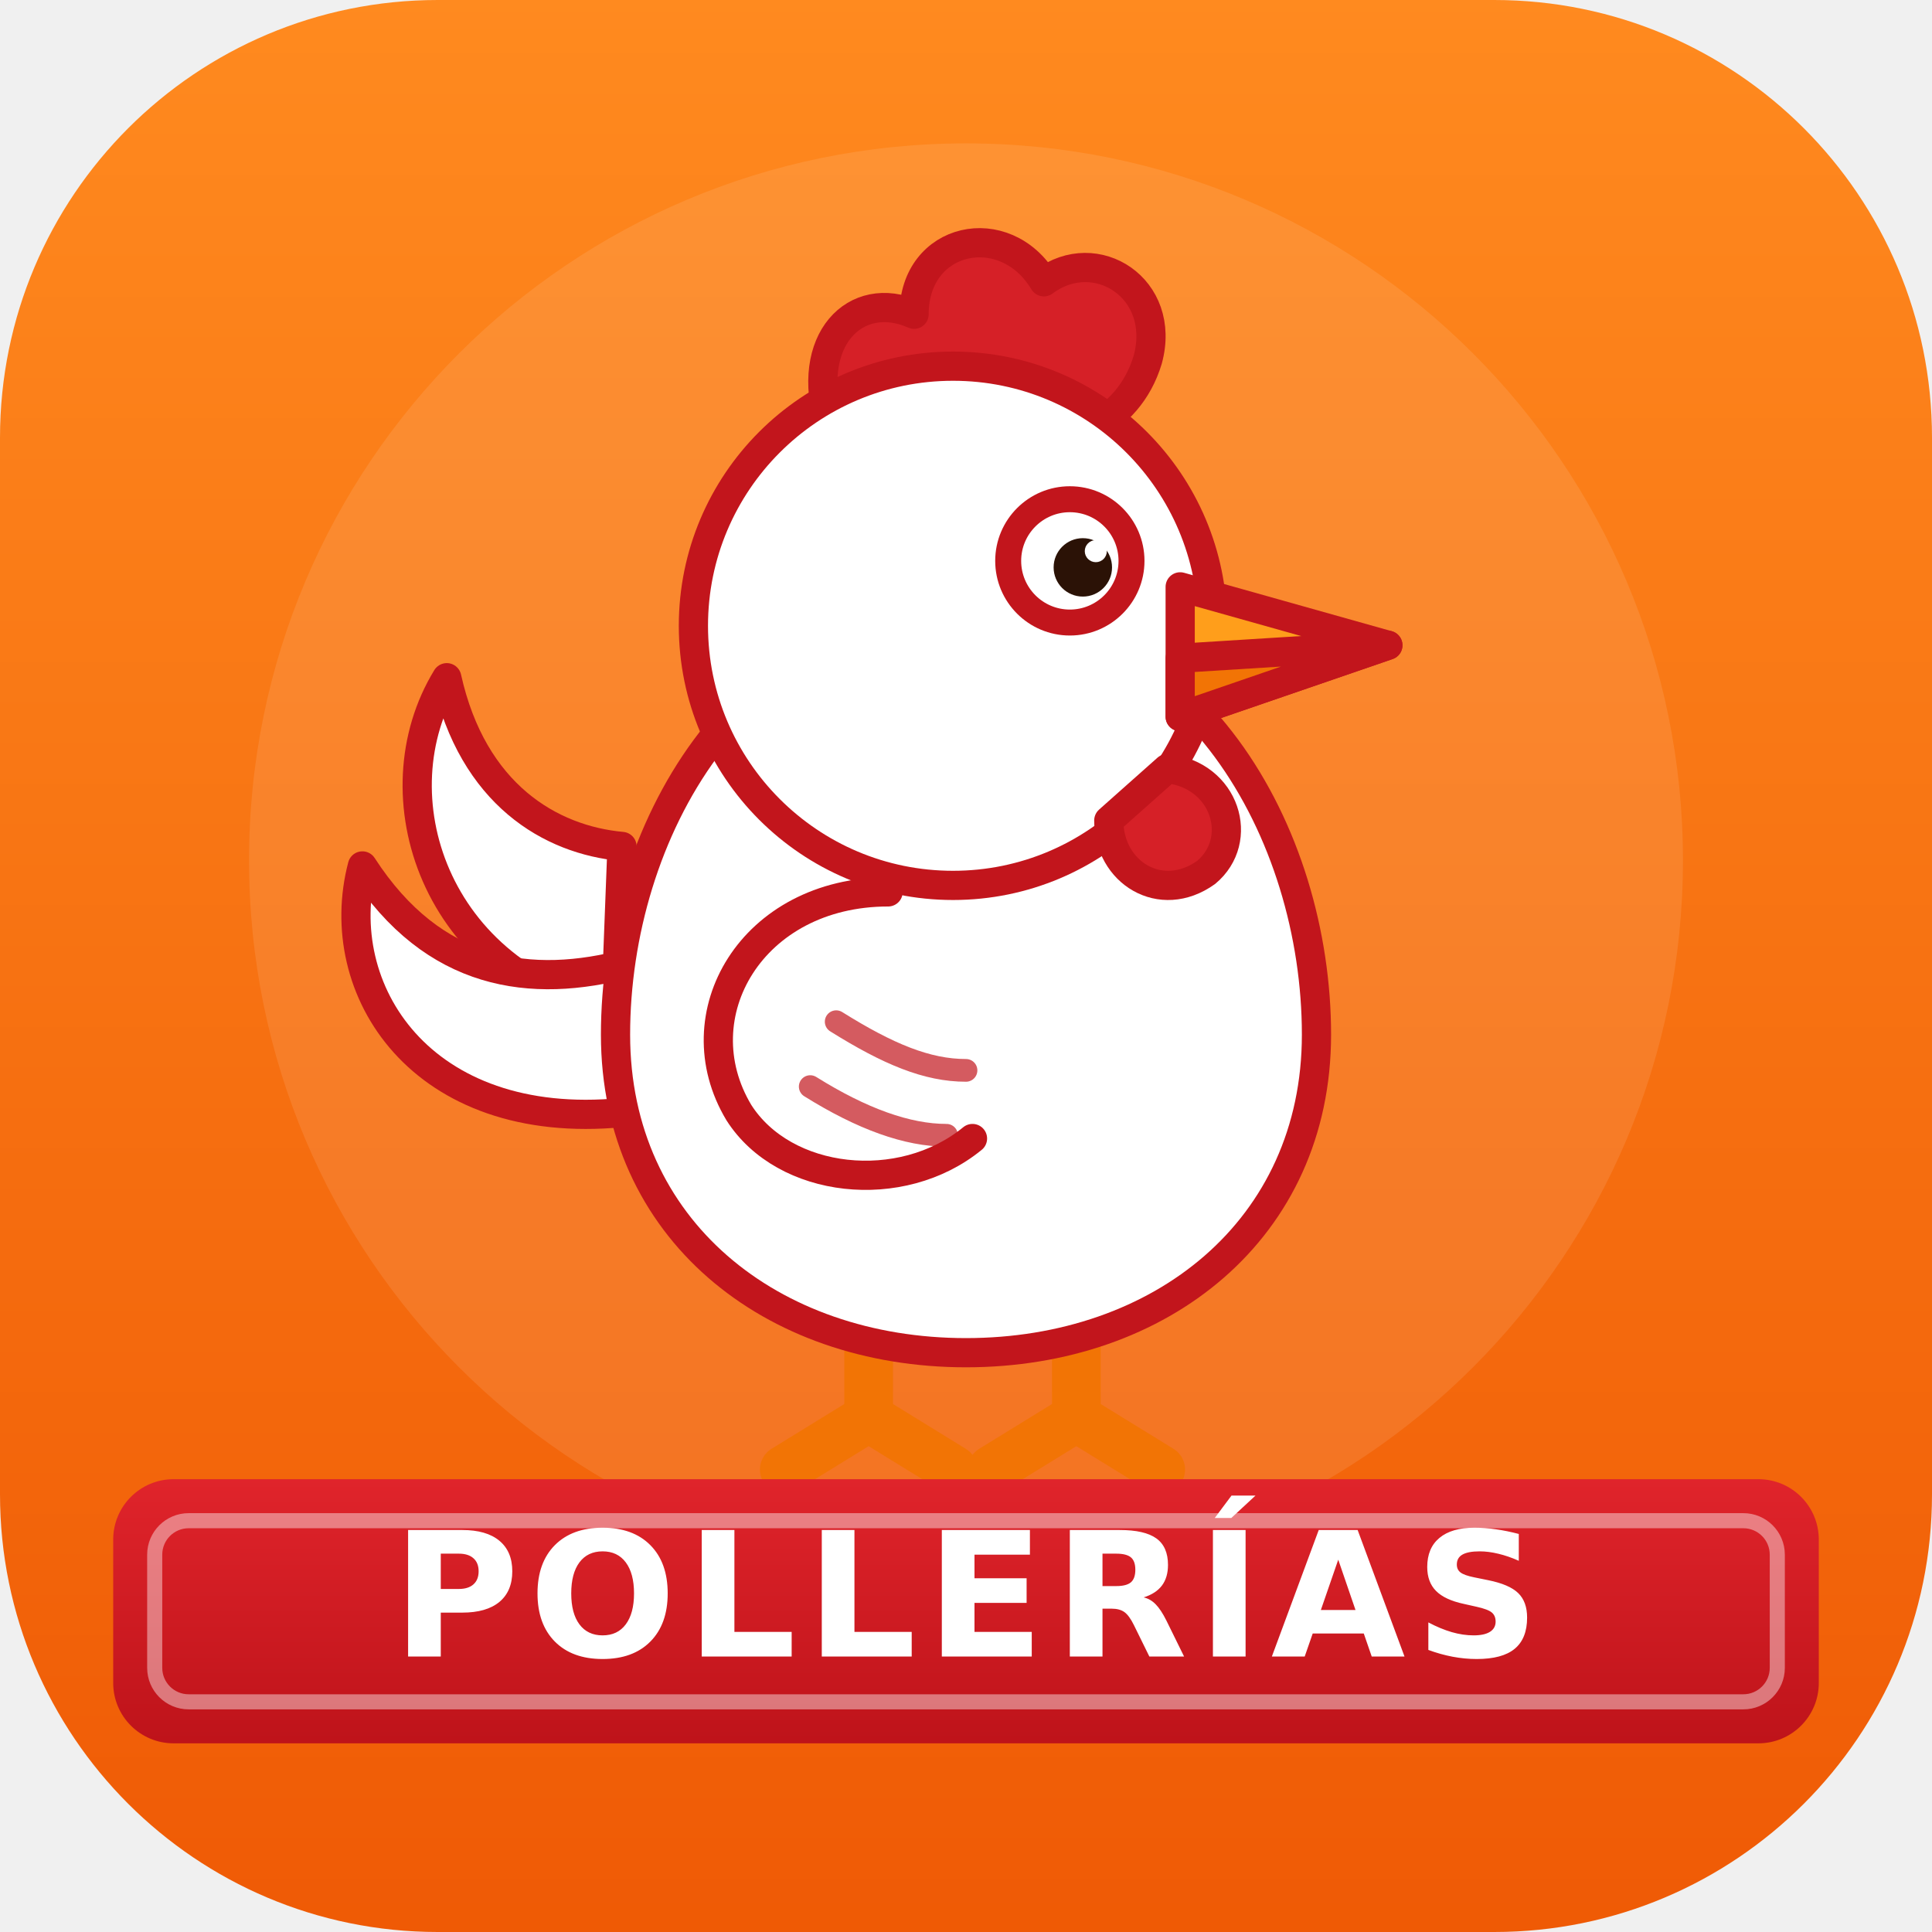
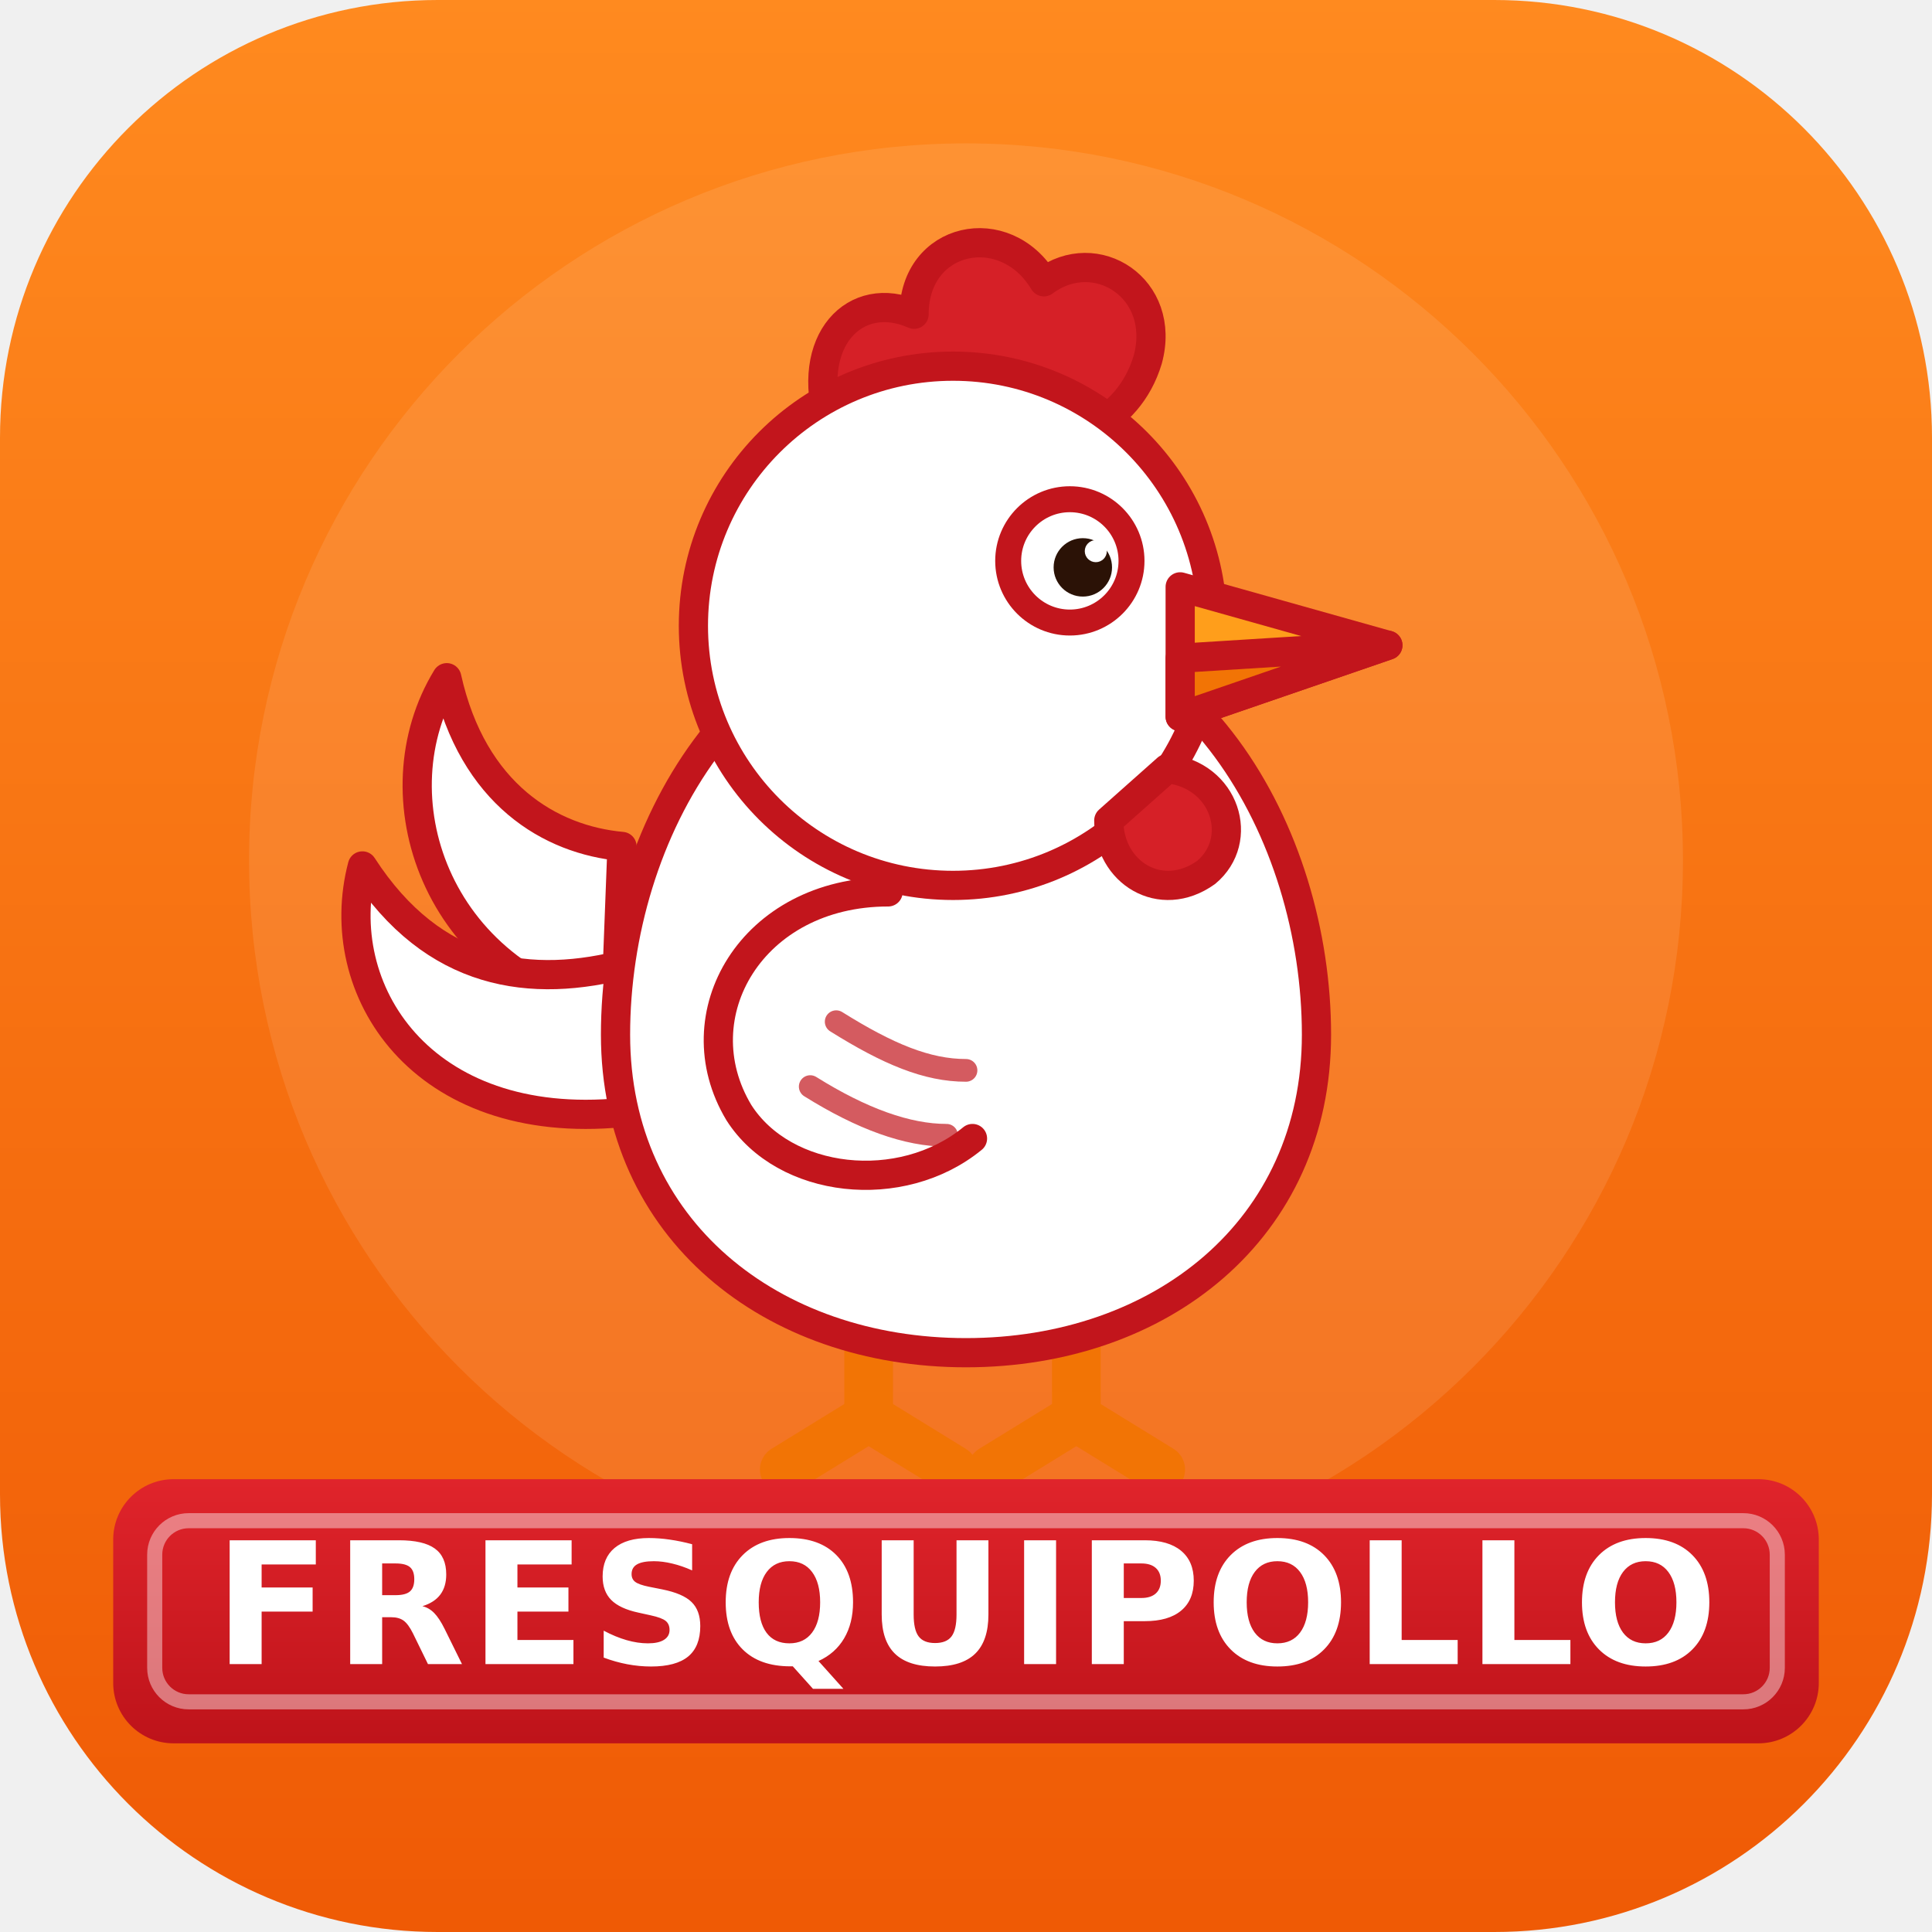
<svg xmlns="http://www.w3.org/2000/svg" viewBox="0 0 512 512" width="512" height="512" role="img" aria-label="FRESQUIPOLLO">
  <defs>
    <linearGradient id="fondo" x1="0" y1="0" x2="0" y2="1">
      <stop offset="0" stop-color="#FF8A1F" />
      <stop offset="1" stop-color="#EF5A05" />
    </linearGradient>
    <linearGradient id="cinta" x1="0" y1="0" x2="0" y2="1">
      <stop offset="0" stop-color="#E0242B" />
      <stop offset="1" stop-color="#BE131A" />
    </linearGradient>
  </defs>
  <rect width="512" height="512" rx="116" fill="url(#fondo)" />
  <circle cx="256" cy="228" r="190" fill="#FFFFFF" opacity="0.10" />
  <g transform="matrix(0.86 0 0 0.86 35.84 11.04)">
    <g stroke="#F27405" stroke-width="15" stroke-linecap="round" fill="none">
      <path d="M226 372 V 424" />
      <path d="M290 372 V 424" />
      <path d="M200 440 L 226 424 L 252 440" />
      <path d="M264 440 L 290 424 L 316 440" />
    </g>
    <g stroke="#C2151C" stroke-width="9" stroke-linecap="round" stroke-linejoin="round">
      <path d="M148 300 C 92 288 74 232 96 196 C 104 232 128 246 150 248 Z" fill="#FFFFFF" />
      <path d="M150 330 C 88 336 60 292 70 254 C 92 288 122 292 152 284 Z" fill="#FFFFFF" />
      <path d="M256 176 C 186 176 148 244 148 306 C 148 366 196 404 256 404 C 316 404 364 366 364 306 C 364 244 326 176 256 176 Z" fill="#FFFFFF" />
      <path d="M214 118 C 206 92 222 76 240 84 C 240 60 268 54 280 74 C 296 62 318 76 312 98 C 306 118 286 126 268 122 Z" fill="#D62027" />
      <circle cx="252" cy="180" r="80" fill="#FFFFFF" />
      <path d="M318 224 C 336 226 342 246 330 256 C 316 266 300 256 300 240 Z" fill="#D62027" />
      <path d="M322 168 L 386 186 L 322 208 Z" fill="#FF9E1B" />
      <path d="M322 190 L 386 186 L 322 208 Z" fill="#F27405" />
    </g>
    <circle cx="288" cy="160" r="19" fill="#FFFFFF" stroke="#C2151C" stroke-width="8" />
    <circle cx="292" cy="162" r="9" fill="#2B1206" />
    <circle cx="296" cy="157" r="3.4" fill="#FFFFFF" />
    <path d="M232 262 C 190 262 168 300 186 330 C 200 352 236 356 258 338" fill="#FFFFFF" stroke="#C2151C" stroke-width="9" stroke-linejoin="round" stroke-linecap="round" />
    <g fill="none" stroke="#C2151C" stroke-width="7" stroke-linecap="round" opacity=".7">
      <path d="M216 302 C 232 312 244 317 256 317" />
      <path d="M208 322 C 224 332 238 337 250 337" />
    </g>
  </g>
  <g>
    <rect x="30" y="392" width="452" height="70" rx="16" fill="url(#cinta)" />
    <rect x="41" y="403" width="430" height="48" rx="9" fill="none" stroke="#FFFFFF" stroke-width="4" opacity="0.42" />
-     <text x="256" y="439" text-anchor="middle" fill="#FFFFFF" font-family="Verdana, DejaVu Sans, Arial, Helvetica, sans-serif" font-size="46" font-weight="bold" letter-spacing="2.5">POLLERÍAS</text>
+     <text x="256" y="441" text-anchor="middle" fill="#FFFFFF" font-family="Verdana, DejaVu Sans, Arial, Helvetica, sans-serif" font-size="45" font-weight="bold" letter-spacing="1.2">FRESQUIPOLLO</text>
  </g>
</svg>
